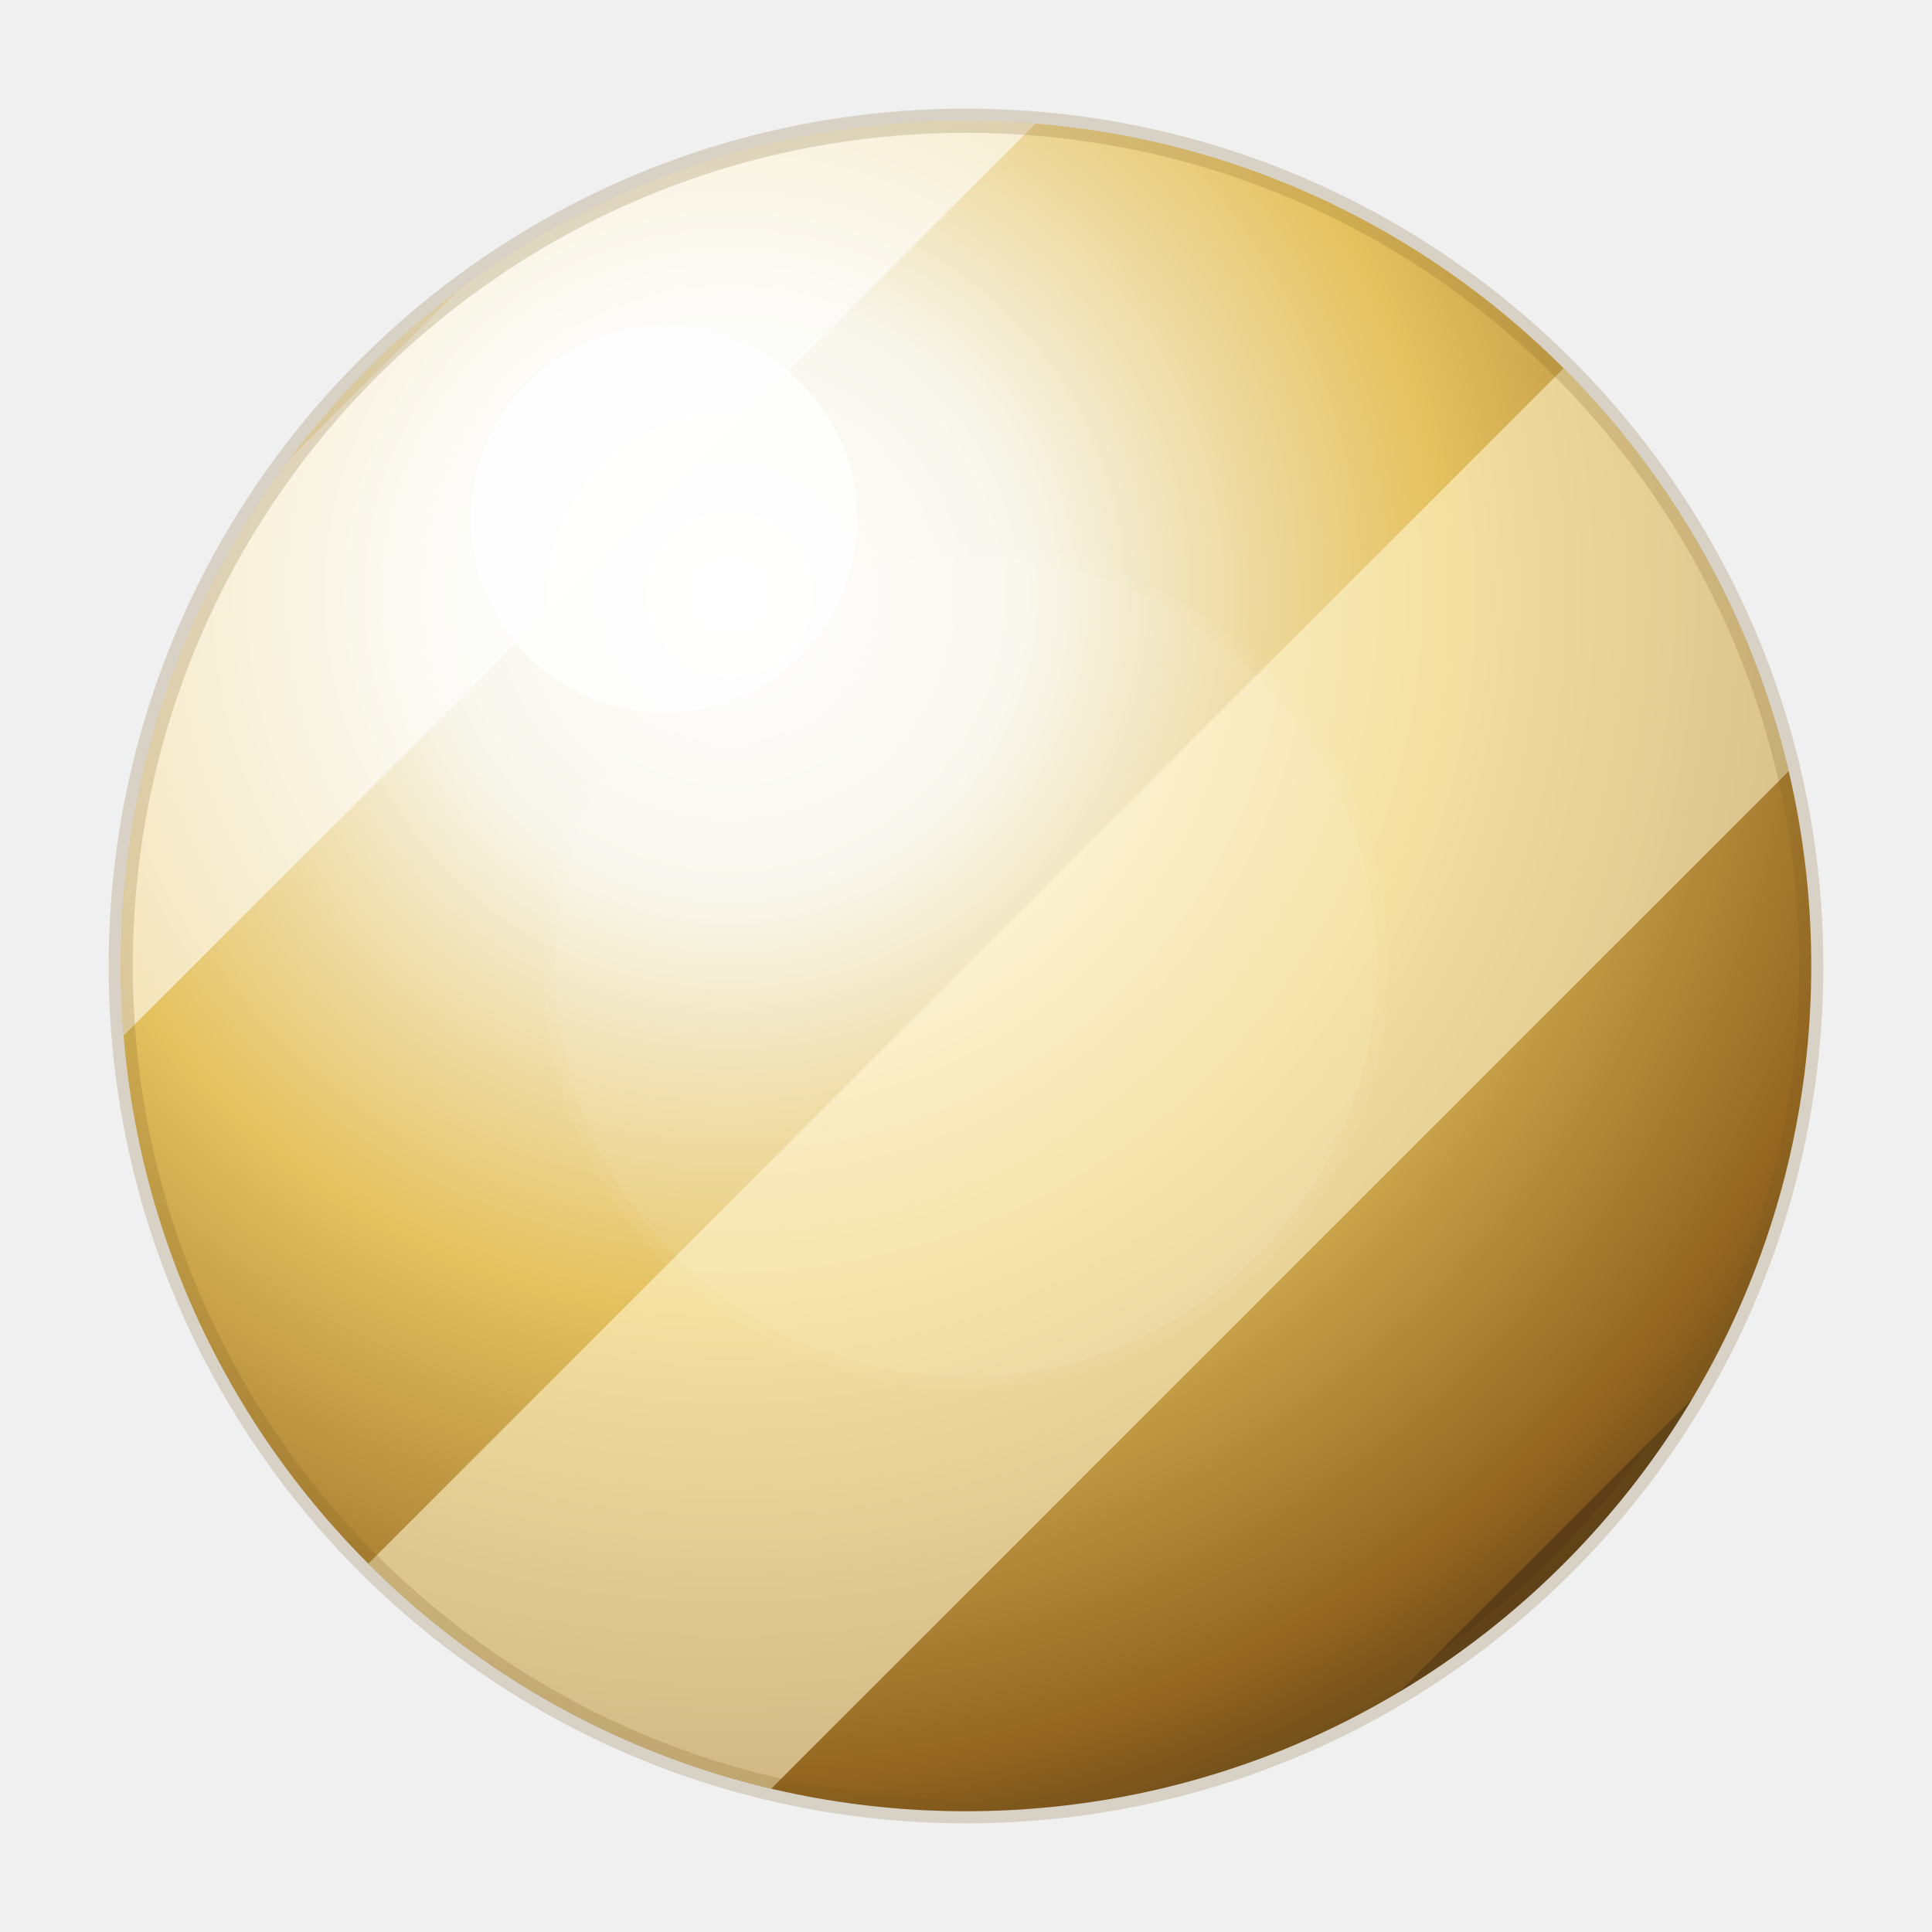
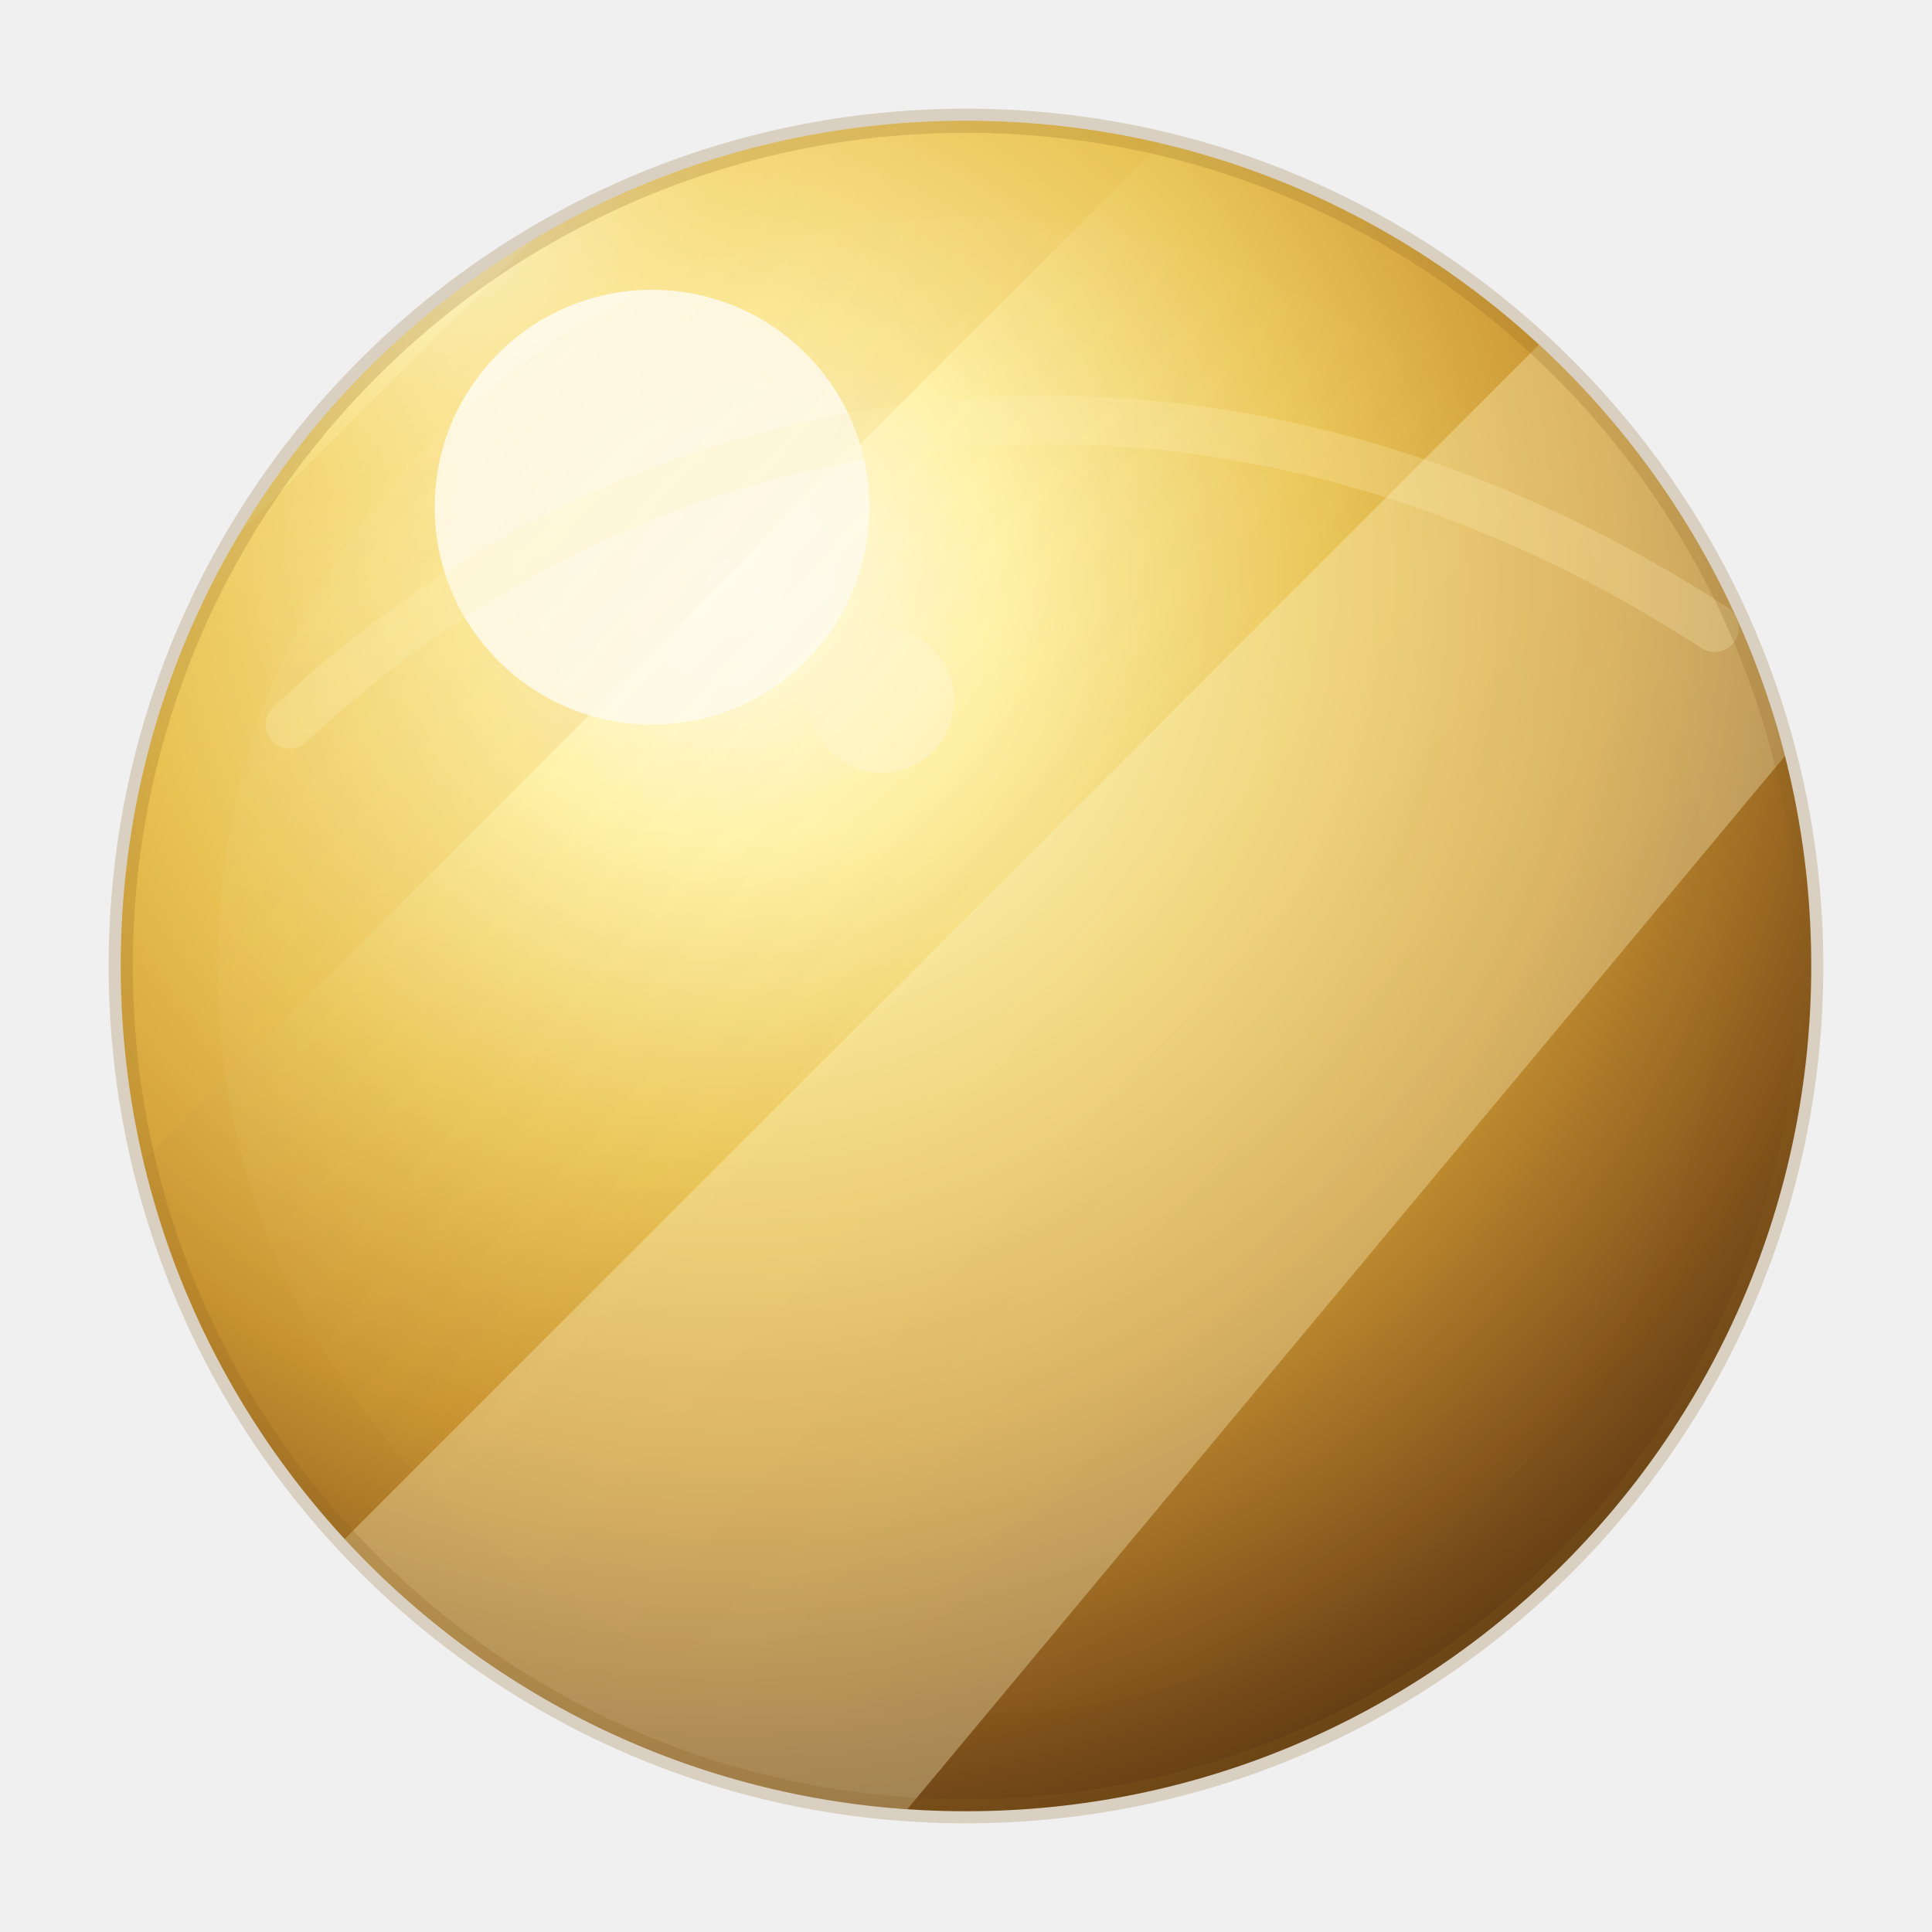
<svg xmlns="http://www.w3.org/2000/svg" viewBox="0 0 160 160">
  <defs>
-     <radialGradient id="g" cx="36%" cy="28%" r="88%">
-       <stop offset="0" stop-color="#ffffff" />
-       <stop offset="0.2" stop-color="#f8f6ec" />
-       <stop offset="0.48" stop-color="#e5c260" />
-       <stop offset="0.8" stop-color="#936520" />
-       <stop offset="1" stop-color="#2d1d0e" />
+     <radialGradient id="base" cx="36%" cy="27%" r="90%">
+       <stop offset="0" stop-color="#fffef2" />
+       <stop offset="0.18" stop-color="#fff2a8" />
+       <stop offset="0.39" stop-color="#eac65a" />
+       <stop offset="0.58" stop-color="#c99331" />
+       <stop offset="0.78" stop-color="#80511a" />
+       <stop offset="1" stop-color="#2b190b" />
    </radialGradient>
-     <clipPath id="c">
+     <radialGradient id="flare" cx="30%" cy="22%" r="44%">
+       <stop offset="0" stop-color="#ffffff" stop-opacity=".94" />
+       <stop offset=".26" stop-color="#fff8cf" stop-opacity=".52" />
+       <stop offset=".62" stop-color="#ffe68b" stop-opacity=".16" />
+       <stop offset="1" stop-color="#ffe68b" stop-opacity="0" />
+     </radialGradient>
+     <linearGradient id="glass" x1="12" y1="18" x2="148" y2="142" gradientUnits="userSpaceOnUse">
+       <stop offset="0" stop-color="#fffbea" stop-opacity=".58" />
+       <stop offset=".48" stop-color="#f4cf63" stop-opacity=".16" />
+       <stop offset="1" stop-color="#5f3912" stop-opacity=".38" />
+     </linearGradient>
+     <clipPath id="clip">
      <circle cx="80" cy="80" r="70" />
    </clipPath>
  </defs>
-   <circle cx="80" cy="80" r="70" fill="url(#g)" />
-   <g clip-path="url(#c)">
-     <path d="M10 150 150 10v52L62 150z" fill="#fff7d1" opacity=".58" />
-     <path d="M-8 70 70 -8h34L-8 104z" fill="#ffffff" opacity=".58" />
-     <path d="M96 160 160 96v64z" fill="#4a3015" opacity=".62" />
+   <circle cx="80" cy="80" r="70" fill="url(#base)" />
+   <g clip-path="url(#clip)">
+     <path d="M6 150 150 6v54L60 168z" fill="#fff7c8" opacity=".34" />
+     <path d="M-10 74 74 -10h44L-10 118z" fill="#e6b33d" opacity=".2" />
+     <path d="M100 168 168 100v68z" fill="#4a2b10" opacity=".36" />
+     <circle cx="54" cy="42" r="48" fill="url(#flare)" />
+     <circle cx="54" cy="42" r="18" fill="#fffdf2" opacity=".84" />
+     <circle cx="73" cy="58" r="6" fill="#fff8d0" opacity=".54" />
+     <path d="M24 60c32-30 78-34 118-8" fill="none" stroke="#fff4bd" stroke-opacity=".24" stroke-width="4" stroke-linecap="round" />
+     <circle cx="80" cy="80" r="62" fill="url(#glass)" opacity=".18" />
  </g>
-   <circle cx="55" cy="43" r="16" fill="#fff" opacity=".82" />
-   <circle cx="80" cy="80" r="34" fill="#fff" opacity=".1" stroke="#fff" stroke-opacity=".42" stroke-width="2" />
-   <circle cx="80" cy="80" r="70" fill="none" stroke="#7c5a1f" stroke-opacity=".2" stroke-width="2" />
+   <circle cx="80" cy="80" r="70" fill="none" stroke="#8a601f" stroke-opacity=".22" stroke-width="2" />
</svg>
